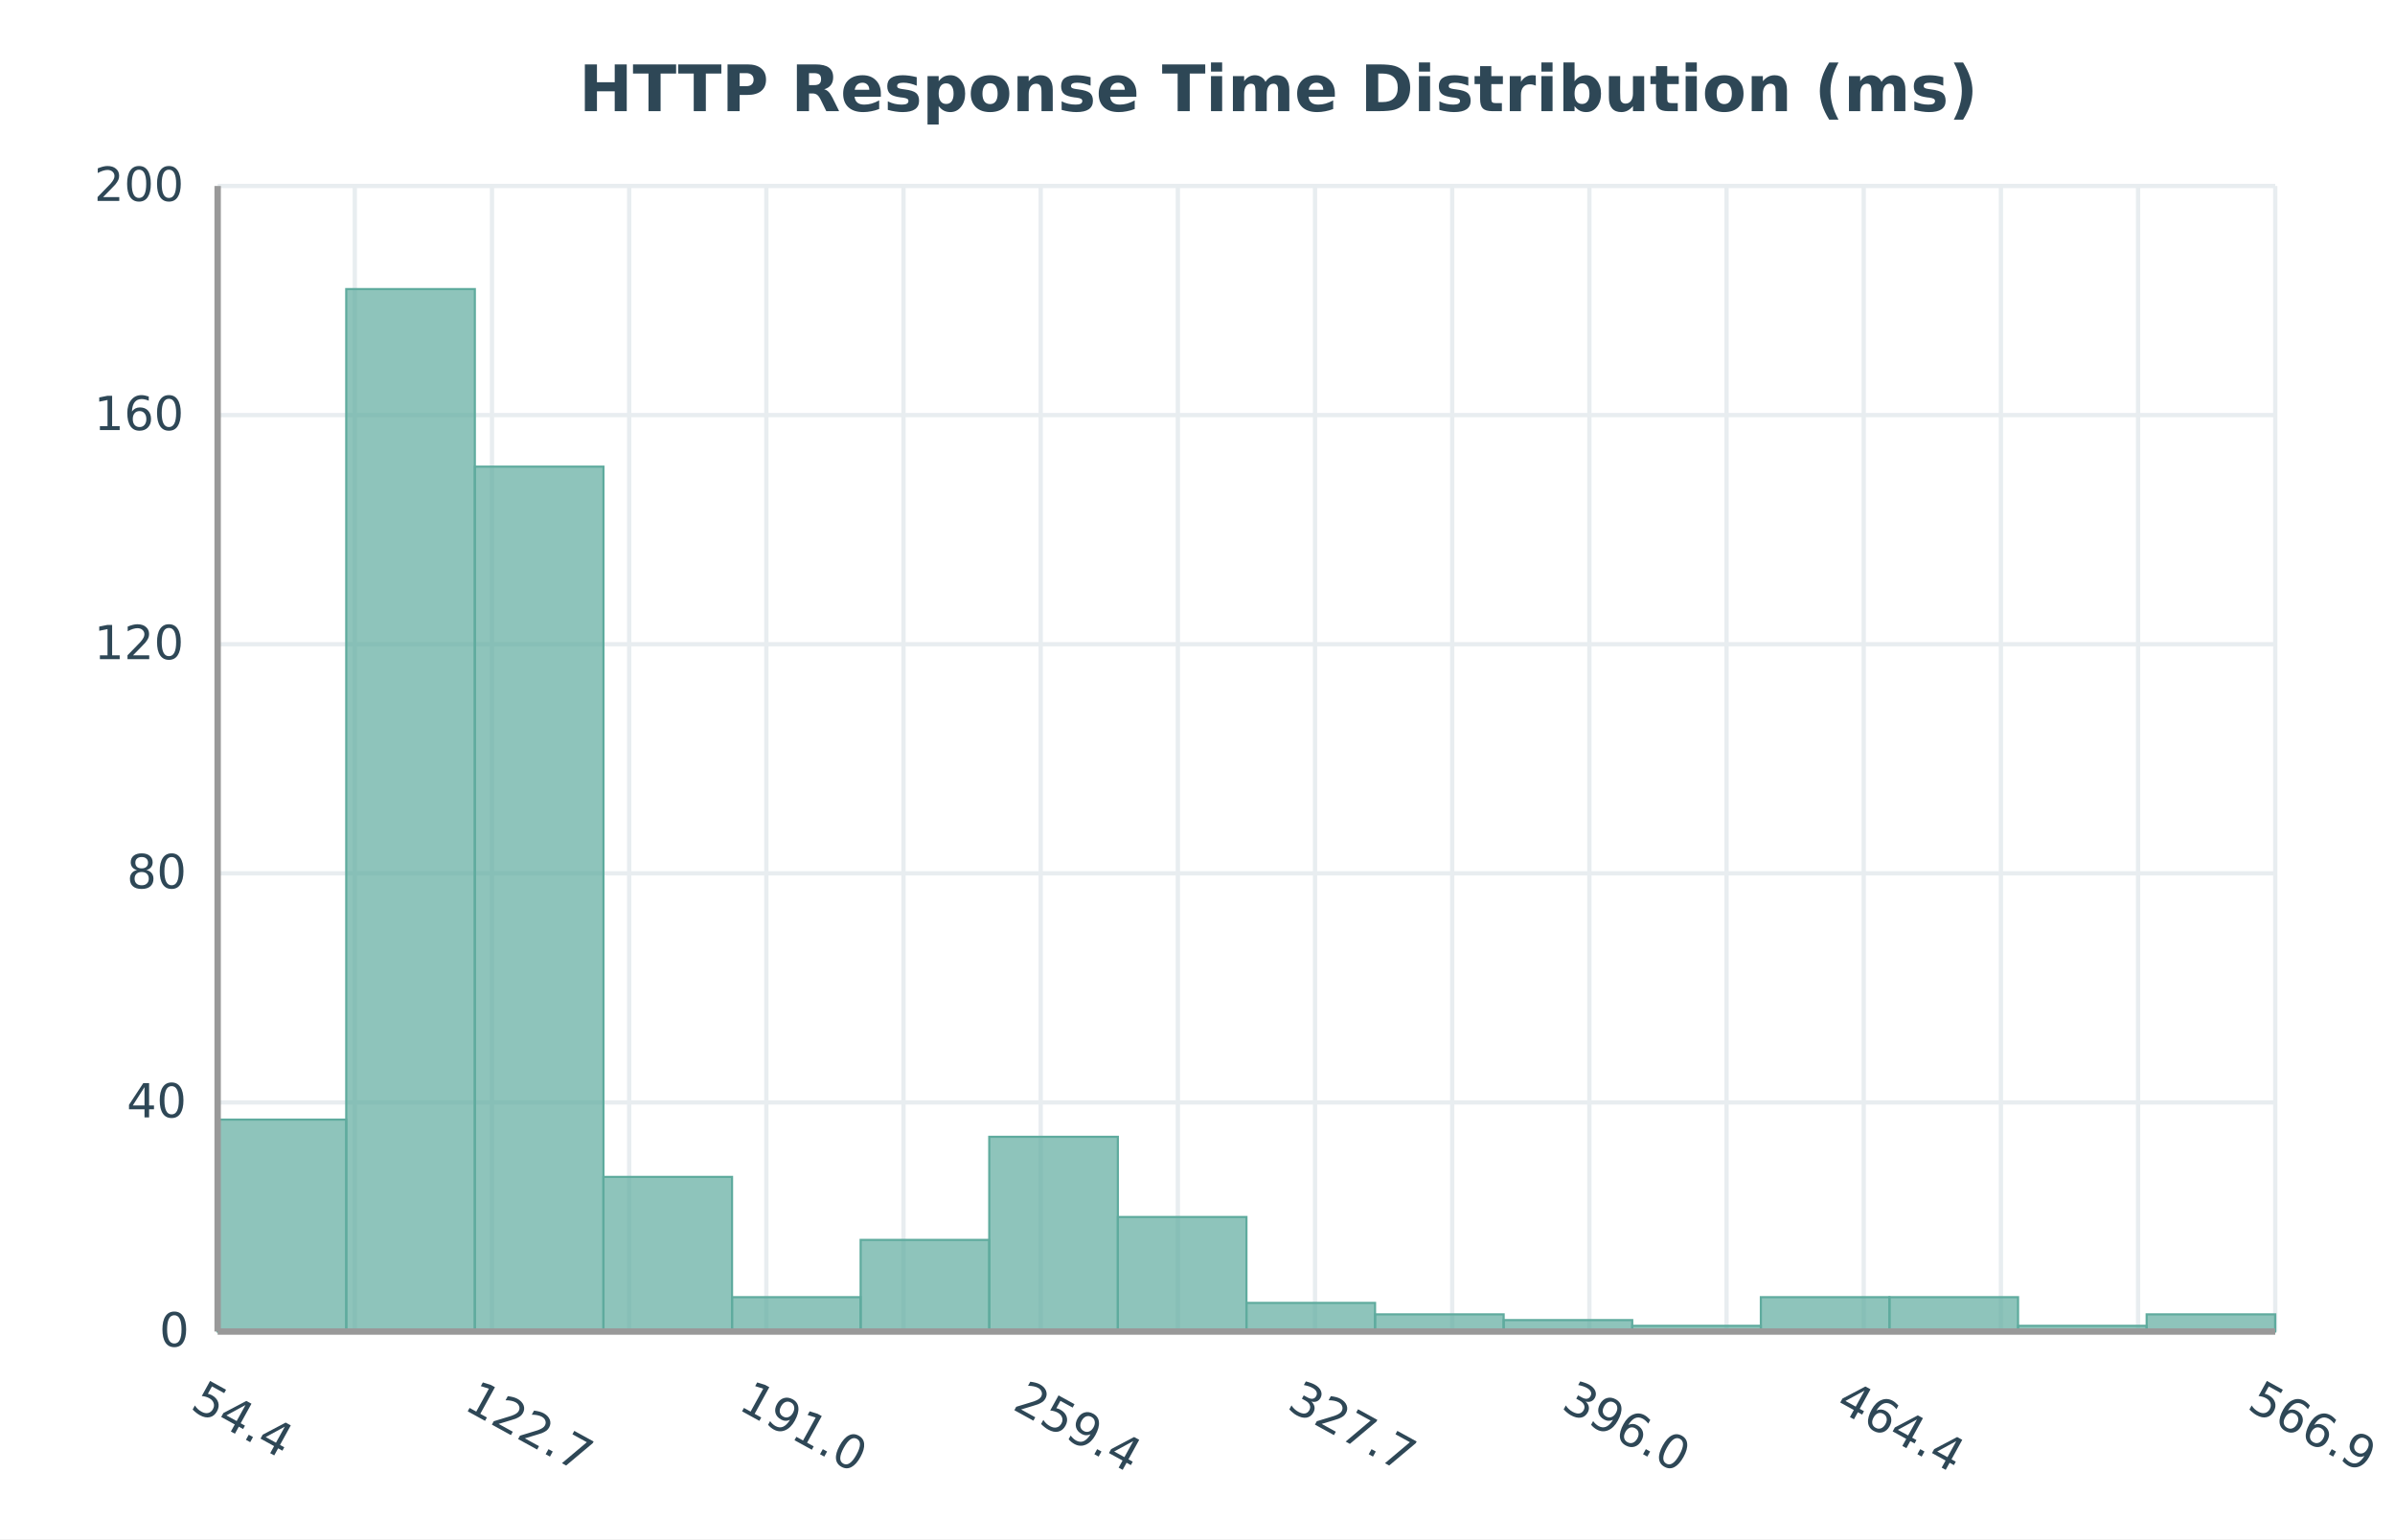
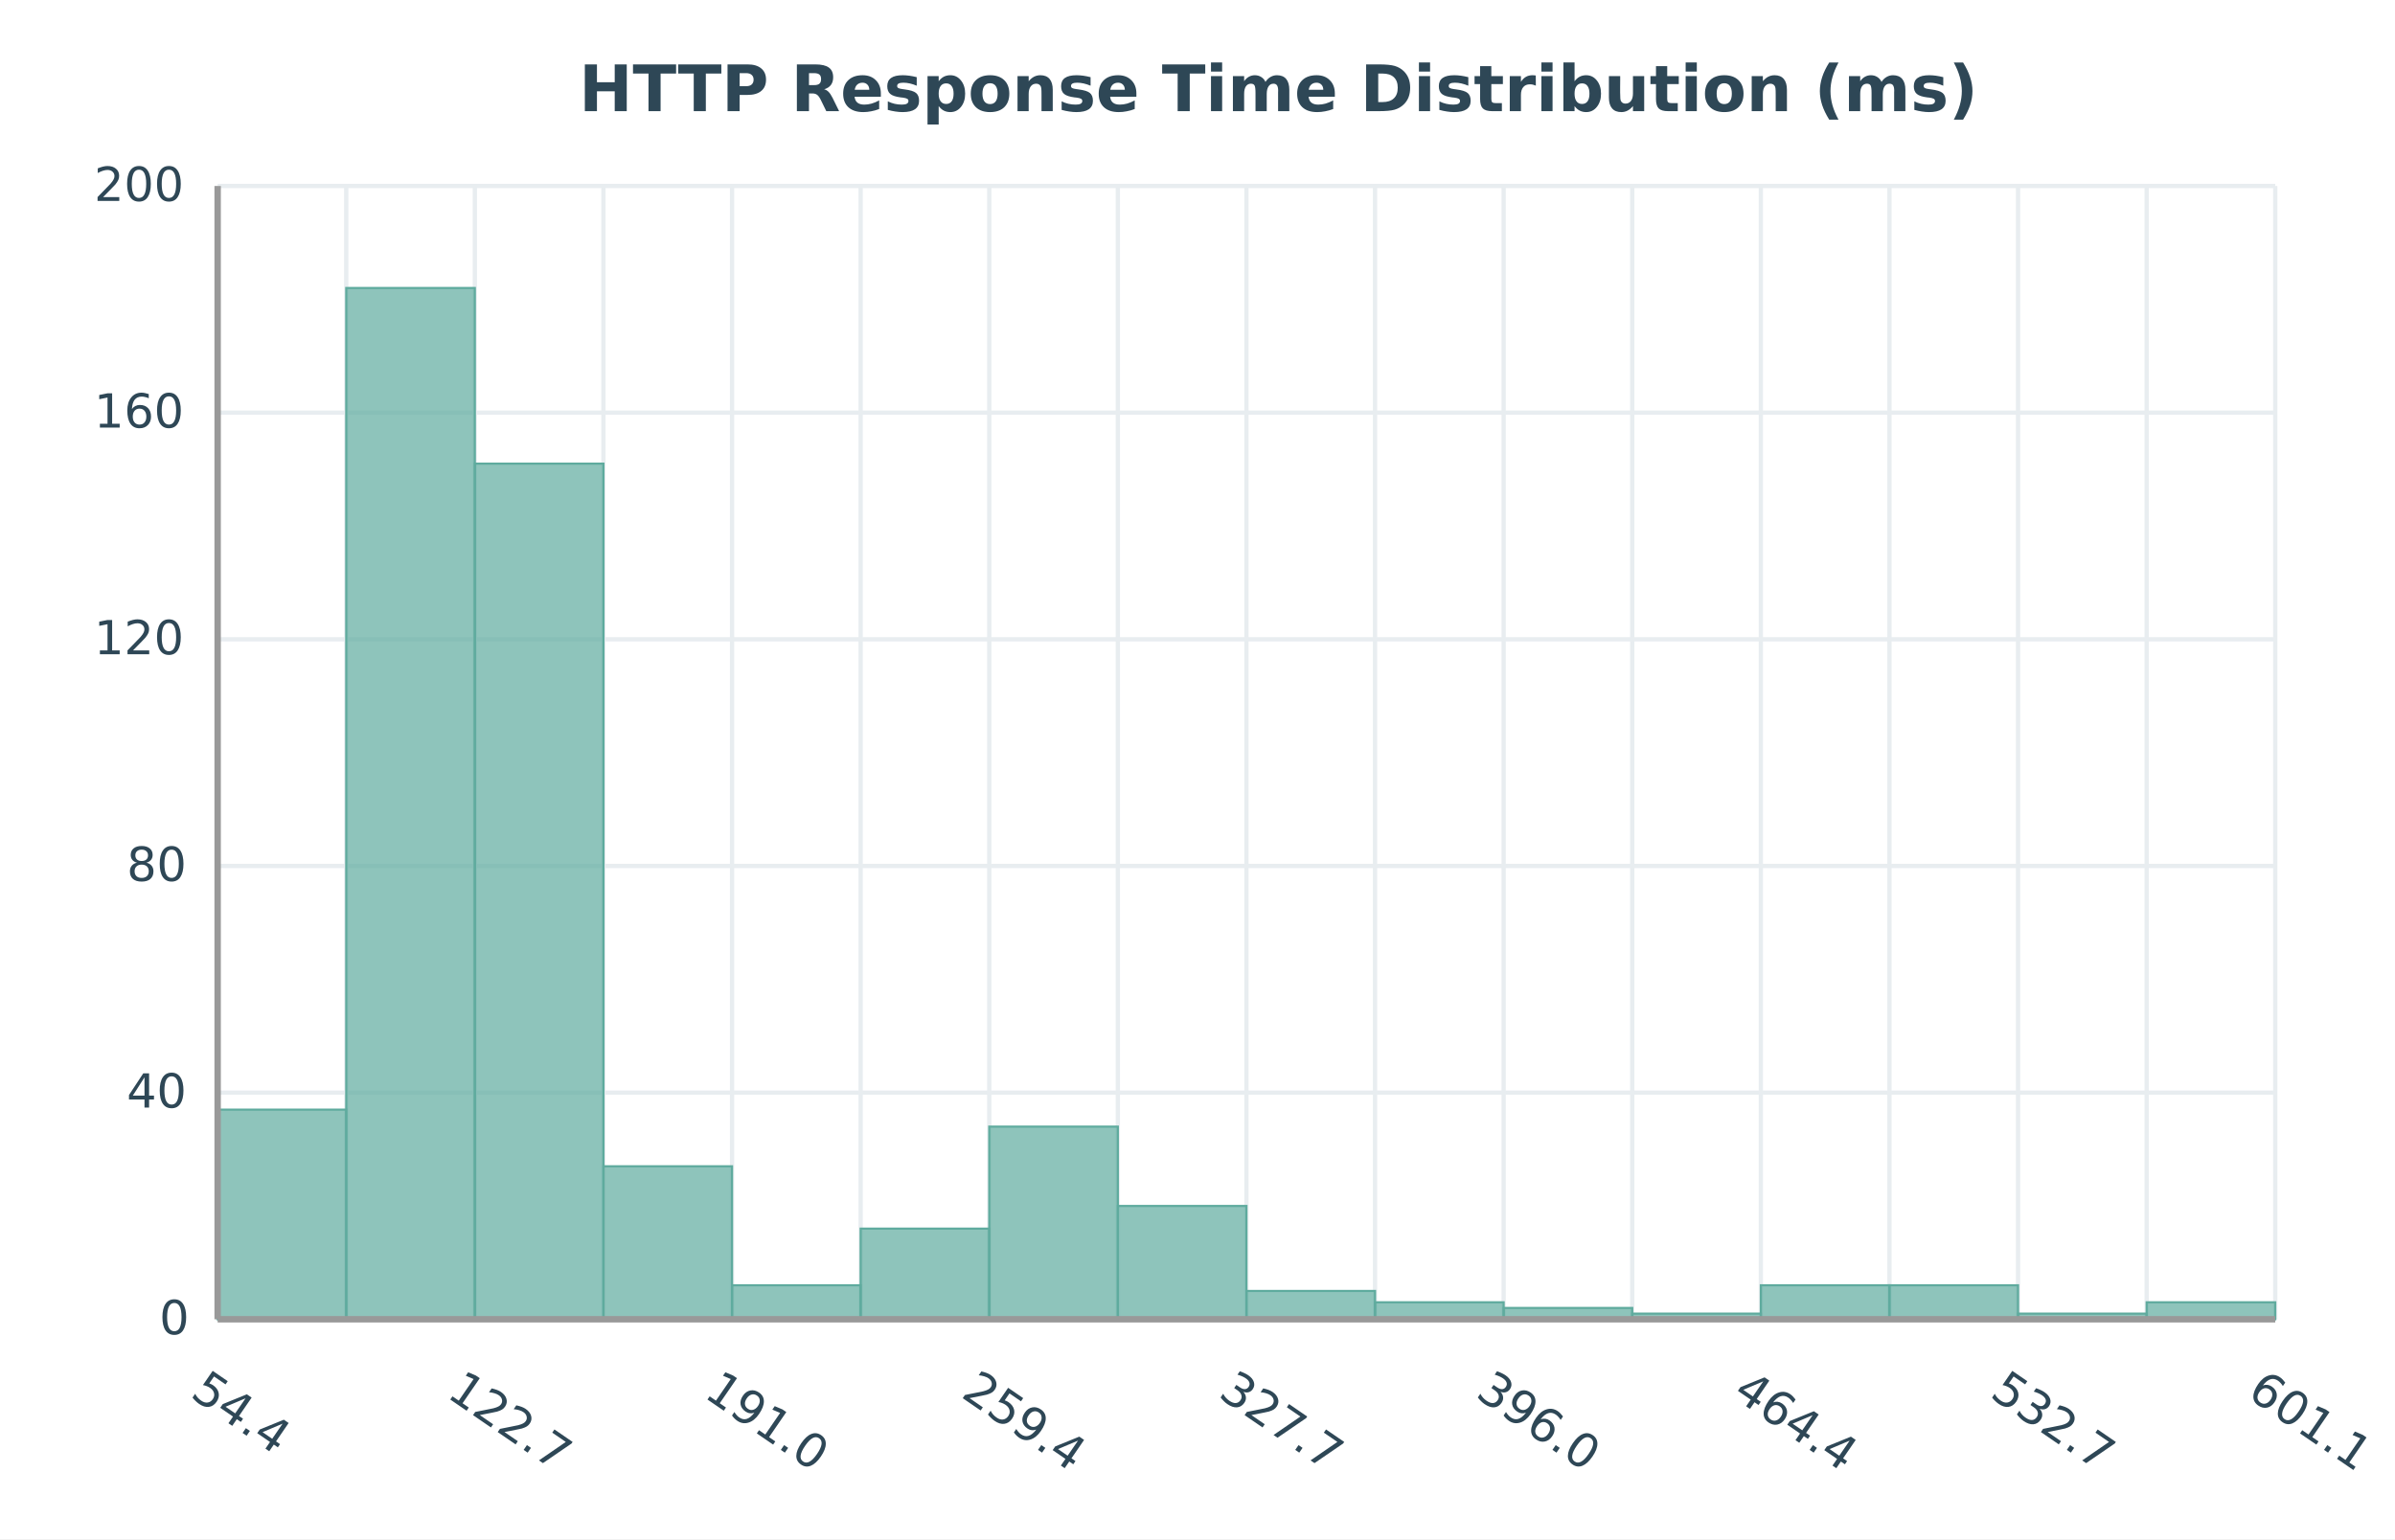
<svg xmlns="http://www.w3.org/2000/svg" width="560" height="360" viewBox="0 0 560 360">
  <path fill="#ffffff" d="M0 0 h560 v360 h-560 v-360Z" />
  <text transform="translate(-144.625, 17)" fill="#2e4756" font-family="DejaVu Sans, sans-serif" font-weight="bold" font-size="15" x="280.0" y="9.0">HTTP Response Time Distribution (ms)</text>
  <defs>
    <clipPath id="plot-clip">
-       <rect x="0" y="0" width="481.11" height="267.936" />
+       <rect x="0" y="0" width="481.11" height="265.067" />
    </clipPath>
  </defs>
  <g>
-     <path stroke="#e8edf0" stroke-dasharray="None" d="M0 0.0 h481.11 M0 53.587 h481.11 M0 107.174 h481.11 M0 160.761 h481.11 M0 214.348 h481.11 M0 267.936 h481.11" transform="translate(50.89, 43.5)" />
+     <path stroke="#e8edf0" stroke-dasharray="None" d="M0 0.0 h481.11 M0 53.013 h481.11 M0 106.027 h481.11 M0 159.04 h481.11 M0 212.054 h481.11 M0 265.067 h481.11" transform="translate(50.89, 43.5)" />
    <g font-size="11" font-family="DejaVu Sans, sans-serif" fill="#2e4756" transform="translate(44.89, 43.5)">
      <text x="0" y="0.0" transform="translate(-22.89, 3.5)">200</text>
-       <text x="0" y="53.587" transform="translate(-22.89, 3.5)">160</text>
-       <text x="0" y="107.174" transform="translate(-22.89, 3.5)">120</text>
-       <text x="0" y="160.761" transform="translate(-15.26, 3.5)">80</text>
-       <text x="0" y="214.348" transform="translate(-15.26, 3.5)">40</text>
-       <text x="0" y="267.936" transform="translate(-7.63, 3.5)">0</text>
+       <text x="0" y="53.013" transform="translate(-22.89, 3.5)">160</text>
+       <text x="0" y="106.027" transform="translate(-22.89, 3.5)">120</text>
+       <text x="0" y="159.04" transform="translate(-15.26, 3.5)">80</text>
+       <text x="0" y="212.054" transform="translate(-15.26, 3.5)">40</text>
+       <text x="0" y="265.067" transform="translate(-7.63, 3.5)">0</text>
    </g>
  </g>
  <g>
-     <path stroke="#e8edf0" stroke-dasharray="None" d="M0.0 0 v267.936 M32.074 0 v267.936 M64.148 0 v267.936 M96.222 0 v267.936 M128.296 0 v267.936 M160.37 0 v267.936 M192.444 0 v267.936 M224.518 0 v267.936 M256.592 0 v267.936 M288.666 0 v267.936 M320.74 0 v267.936 M352.814 0 v267.936 M384.888 0 v267.936 M416.962 0 v267.936 M449.036 0 v267.936 M481.11 0 v267.936" transform="translate(50.89, 43.5)" />
+     <path stroke="#e8edf0" stroke-dasharray="None" d="M0.0 0 v265.067 M30.069 0 v265.067 M60.139 0 v265.067 M90.208 0 v265.067 M120.278 0 v265.067 M150.347 0 v265.067 M180.416 0 v265.067 M210.486 0 v265.067 M240.555 0 v265.067 M270.624 0 v265.067 M300.694 0 v265.067 M330.763 0 v265.067 M360.832 0 v265.067 M390.902 0 v265.067 M420.971 0 v265.067 M451.041 0 v265.067 M481.11 0 v265.067" transform="translate(50.89, 43.5)" />
    <g font-size="11" font-family="DejaVu Sans, sans-serif" fill="#2e4756" transform="translate(50.89, 61.5)">
-       <text x="0.0" y="267.936" transform="translate(-6.675, 0) rotate(28.84927, 0.0, 267.9355)">54.4</text>
-       <text x="64.148" y="267.936" transform="translate(-6.866, 0) rotate(28.84927, 64.148, 267.9355)">122.7</text>
-       <text x="128.296" y="267.936" transform="translate(-6.866, 0) rotate(28.84927, 128.296, 267.9355)">191.0</text>
-       <text x="192.444" y="267.936" transform="translate(-6.866, 0) rotate(28.84927, 192.444, 267.9355)">259.4</text>
-       <text x="256.592" y="267.936" transform="translate(-6.866, 0) rotate(28.84927, 256.592, 267.9355)">327.7</text>
-       <text x="320.74" y="267.936" transform="translate(-6.866, 0) rotate(28.84927, 320.74, 267.9355)">396.0</text>
-       <text x="384.888" y="267.936" transform="translate(-6.866, 0) rotate(28.84927, 384.888, 267.9355)">464.4</text>
-       <text x="481.11" y="267.936" transform="translate(-6.866, 0) rotate(28.84927, 481.11, 267.9355)">566.9</text>
+       <text x="0.0" y="265.067" transform="translate(-6.675, 0) rotate(34.47543, 0.0, 265.0674)">54.4</text>
+       <text x="60.139" y="265.067" transform="translate(-6.866, 0) rotate(34.47543, 60.13875, 265.0674)">122.7</text>
+       <text x="120.278" y="265.067" transform="translate(-6.866, 0) rotate(34.47543, 120.2775, 265.0674)">191.0</text>
+       <text x="180.416" y="265.067" transform="translate(-6.866, 0) rotate(34.47543, 180.4162, 265.0674)">259.4</text>
+       <text x="240.555" y="265.067" transform="translate(-6.866, 0) rotate(34.47543, 240.555, 265.0674)">327.7</text>
+       <text x="300.694" y="265.067" transform="translate(-6.866, 0) rotate(34.47543, 300.6938, 265.0674)">396.0</text>
+       <text x="360.832" y="265.067" transform="translate(-6.866, 0) rotate(34.47543, 360.8325, 265.0674)">464.4</text>
+       <text x="420.971" y="265.067" transform="translate(-6.866, 0) rotate(34.47543, 420.9712, 265.0674)">532.7</text>
+       <text x="481.11" y="265.067" transform="translate(-6.866, 0) rotate(34.47543, 481.11, 265.0674)">601.1</text>
    </g>
  </g>
  <g>
-     <rect x="50.89" y="261.867" width="30.069" height="49.568" fill="#5fab9e" fill-opacity="0.7" stroke="#5fab9e" stroke-width="0.5" />
-     <rect x="80.959" y="67.614" width="30.069" height="243.821" fill="#5fab9e" fill-opacity="0.7" stroke="#5fab9e" stroke-width="0.5" />
-     <rect x="111.029" y="109.144" width="30.069" height="202.291" fill="#5fab9e" fill-opacity="0.7" stroke="#5fab9e" stroke-width="0.5" />
-     <rect x="141.098" y="275.264" width="30.069" height="36.171" fill="#5fab9e" fill-opacity="0.7" stroke="#5fab9e" stroke-width="0.5" />
-     <rect x="171.168" y="303.397" width="30.069" height="8.038" fill="#5fab9e" fill-opacity="0.7" stroke="#5fab9e" stroke-width="0.5" />
-     <rect x="201.237" y="290.001" width="30.069" height="21.435" fill="#5fab9e" fill-opacity="0.7" stroke="#5fab9e" stroke-width="0.5" />
-     <rect x="231.306" y="265.886" width="30.069" height="45.549" fill="#5fab9e" fill-opacity="0.7" stroke="#5fab9e" stroke-width="0.5" />
-     <rect x="261.376" y="284.642" width="30.069" height="26.794" fill="#5fab9e" fill-opacity="0.7" stroke="#5fab9e" stroke-width="0.5" />
-     <rect x="291.445" y="304.737" width="30.069" height="6.698" fill="#5fab9e" fill-opacity="0.7" stroke="#5fab9e" stroke-width="0.5" />
-     <rect x="321.514" y="307.416" width="30.069" height="4.019" fill="#5fab9e" fill-opacity="0.7" stroke="#5fab9e" stroke-width="0.5" />
-     <rect x="351.584" y="308.756" width="30.069" height="2.679" fill="#5fab9e" fill-opacity="0.7" stroke="#5fab9e" stroke-width="0.5" />
-     <rect x="381.653" y="310.096" width="30.069" height="1.34" fill="#5fab9e" fill-opacity="0.7" stroke="#5fab9e" stroke-width="0.5" />
-     <rect x="411.722" y="303.397" width="30.069" height="8.038" fill="#5fab9e" fill-opacity="0.7" stroke="#5fab9e" stroke-width="0.5" />
-     <rect x="441.792" y="303.397" width="30.069" height="8.038" fill="#5fab9e" fill-opacity="0.7" stroke="#5fab9e" stroke-width="0.5" />
-     <rect x="471.861" y="310.096" width="30.069" height="1.34" fill="#5fab9e" fill-opacity="0.7" stroke="#5fab9e" stroke-width="0.5" />
-     <rect x="501.931" y="307.416" width="30.069" height="4.019" fill="#5fab9e" fill-opacity="0.7" stroke="#5fab9e" stroke-width="0.5" />
+     <rect x="50.89" y="259.53" width="30.069" height="49.037" fill="#5fab9e" fill-opacity="0.7" stroke="#5fab9e" stroke-width="0.5" />
+     <rect x="80.959" y="67.356" width="30.069" height="241.211" fill="#5fab9e" fill-opacity="0.7" stroke="#5fab9e" stroke-width="0.5" />
+     <rect x="111.029" y="108.442" width="30.069" height="200.126" fill="#5fab9e" fill-opacity="0.7" stroke="#5fab9e" stroke-width="0.5" />
+     <rect x="141.098" y="272.783" width="30.069" height="35.784" fill="#5fab9e" fill-opacity="0.7" stroke="#5fab9e" stroke-width="0.5" />
+     <rect x="171.168" y="300.615" width="30.069" height="7.952" fill="#5fab9e" fill-opacity="0.7" stroke="#5fab9e" stroke-width="0.5" />
+     <rect x="201.237" y="287.362" width="30.069" height="21.205" fill="#5fab9e" fill-opacity="0.7" stroke="#5fab9e" stroke-width="0.5" />
+     <rect x="231.306" y="263.506" width="30.069" height="45.061" fill="#5fab9e" fill-opacity="0.7" stroke="#5fab9e" stroke-width="0.5" />
+     <rect x="261.376" y="282.061" width="30.069" height="26.507" fill="#5fab9e" fill-opacity="0.7" stroke="#5fab9e" stroke-width="0.5" />
+     <rect x="291.445" y="301.941" width="30.069" height="6.627" fill="#5fab9e" fill-opacity="0.7" stroke="#5fab9e" stroke-width="0.5" />
+     <rect x="321.514" y="304.591" width="30.069" height="3.976" fill="#5fab9e" fill-opacity="0.7" stroke="#5fab9e" stroke-width="0.5" />
+     <rect x="351.584" y="305.917" width="30.069" height="2.651" fill="#5fab9e" fill-opacity="0.7" stroke="#5fab9e" stroke-width="0.5" />
+     <rect x="381.653" y="307.242" width="30.069" height="1.325" fill="#5fab9e" fill-opacity="0.7" stroke="#5fab9e" stroke-width="0.5" />
+     <rect x="411.722" y="300.615" width="30.069" height="7.952" fill="#5fab9e" fill-opacity="0.7" stroke="#5fab9e" stroke-width="0.5" />
+     <rect x="441.792" y="300.615" width="30.069" height="7.952" fill="#5fab9e" fill-opacity="0.7" stroke="#5fab9e" stroke-width="0.5" />
+     <rect x="471.861" y="307.242" width="30.069" height="1.325" fill="#5fab9e" fill-opacity="0.7" stroke="#5fab9e" stroke-width="0.5" />
+     <rect x="501.931" y="304.591" width="30.069" height="3.976" fill="#5fab9e" fill-opacity="0.7" stroke="#5fab9e" stroke-width="0.5" />
  </g>
-   <path d="M50.89 43.5 v267.936 M50.89 311.436 h481.11" stroke="#999" stroke-width="1.5" fill="none" />
+   <path d="M50.89 43.5 v265.067 M50.89 308.567 h481.11" stroke="#999" stroke-width="1.5" fill="none" />
</svg>
